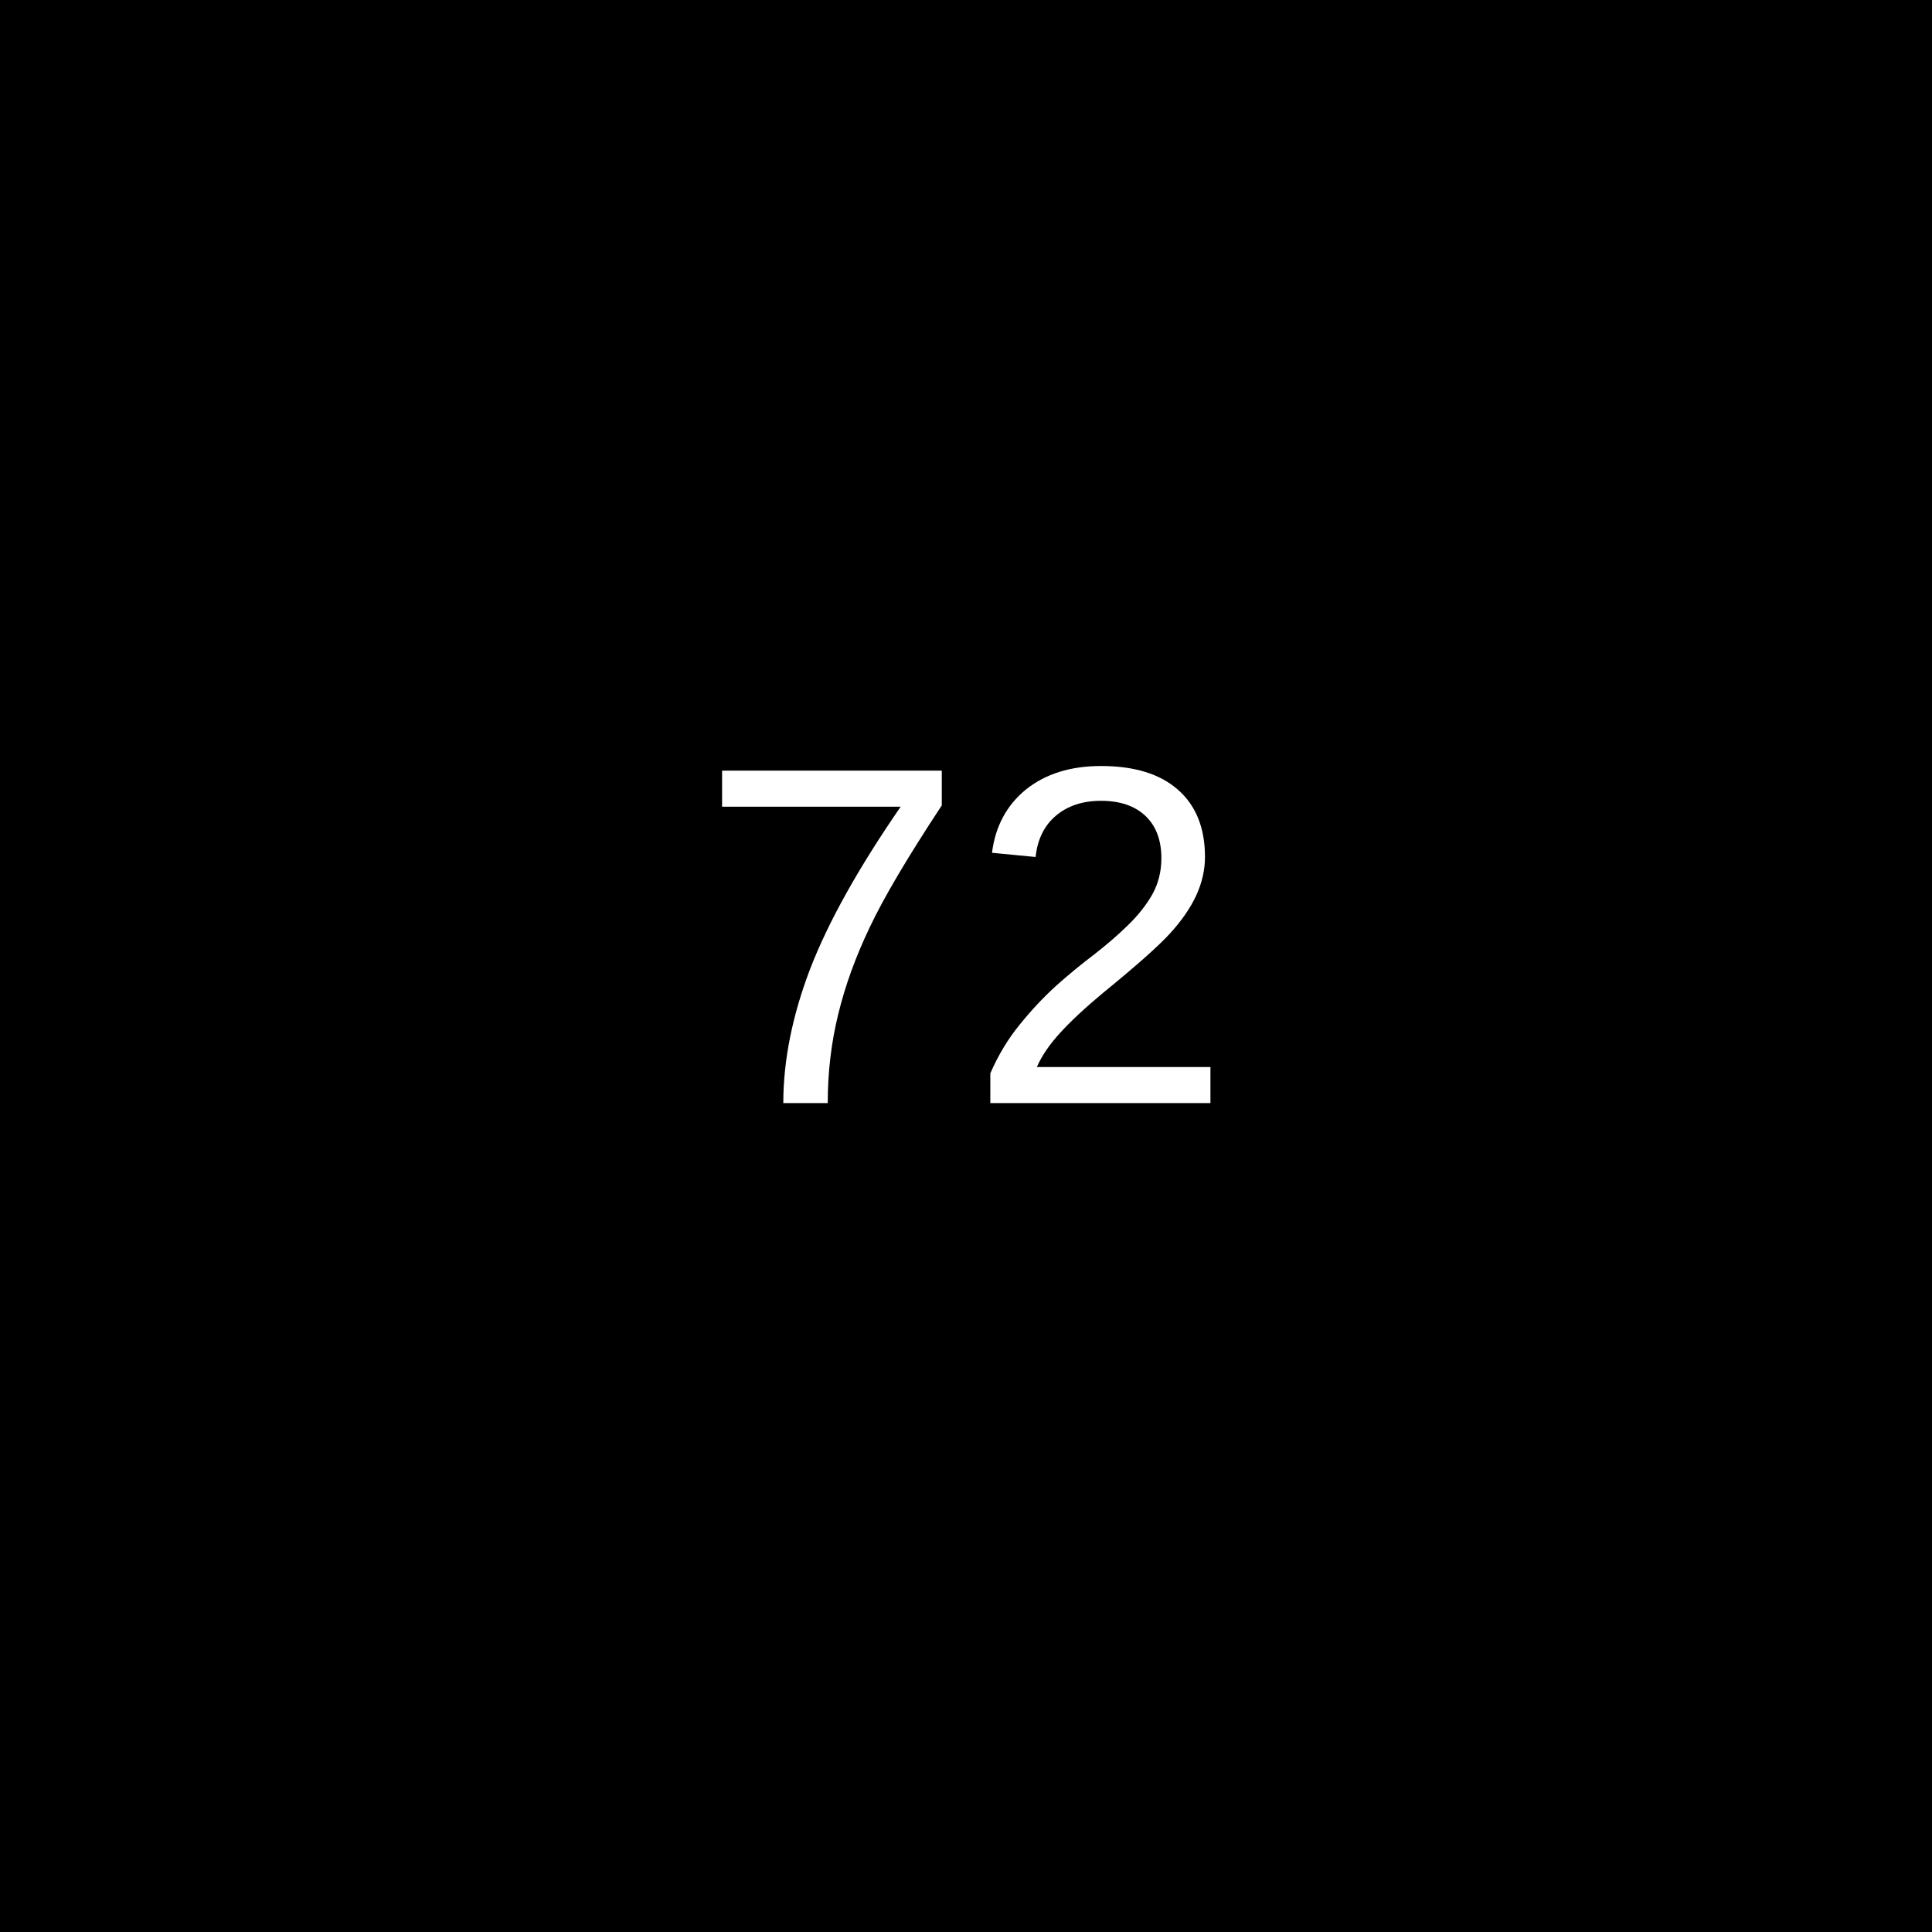
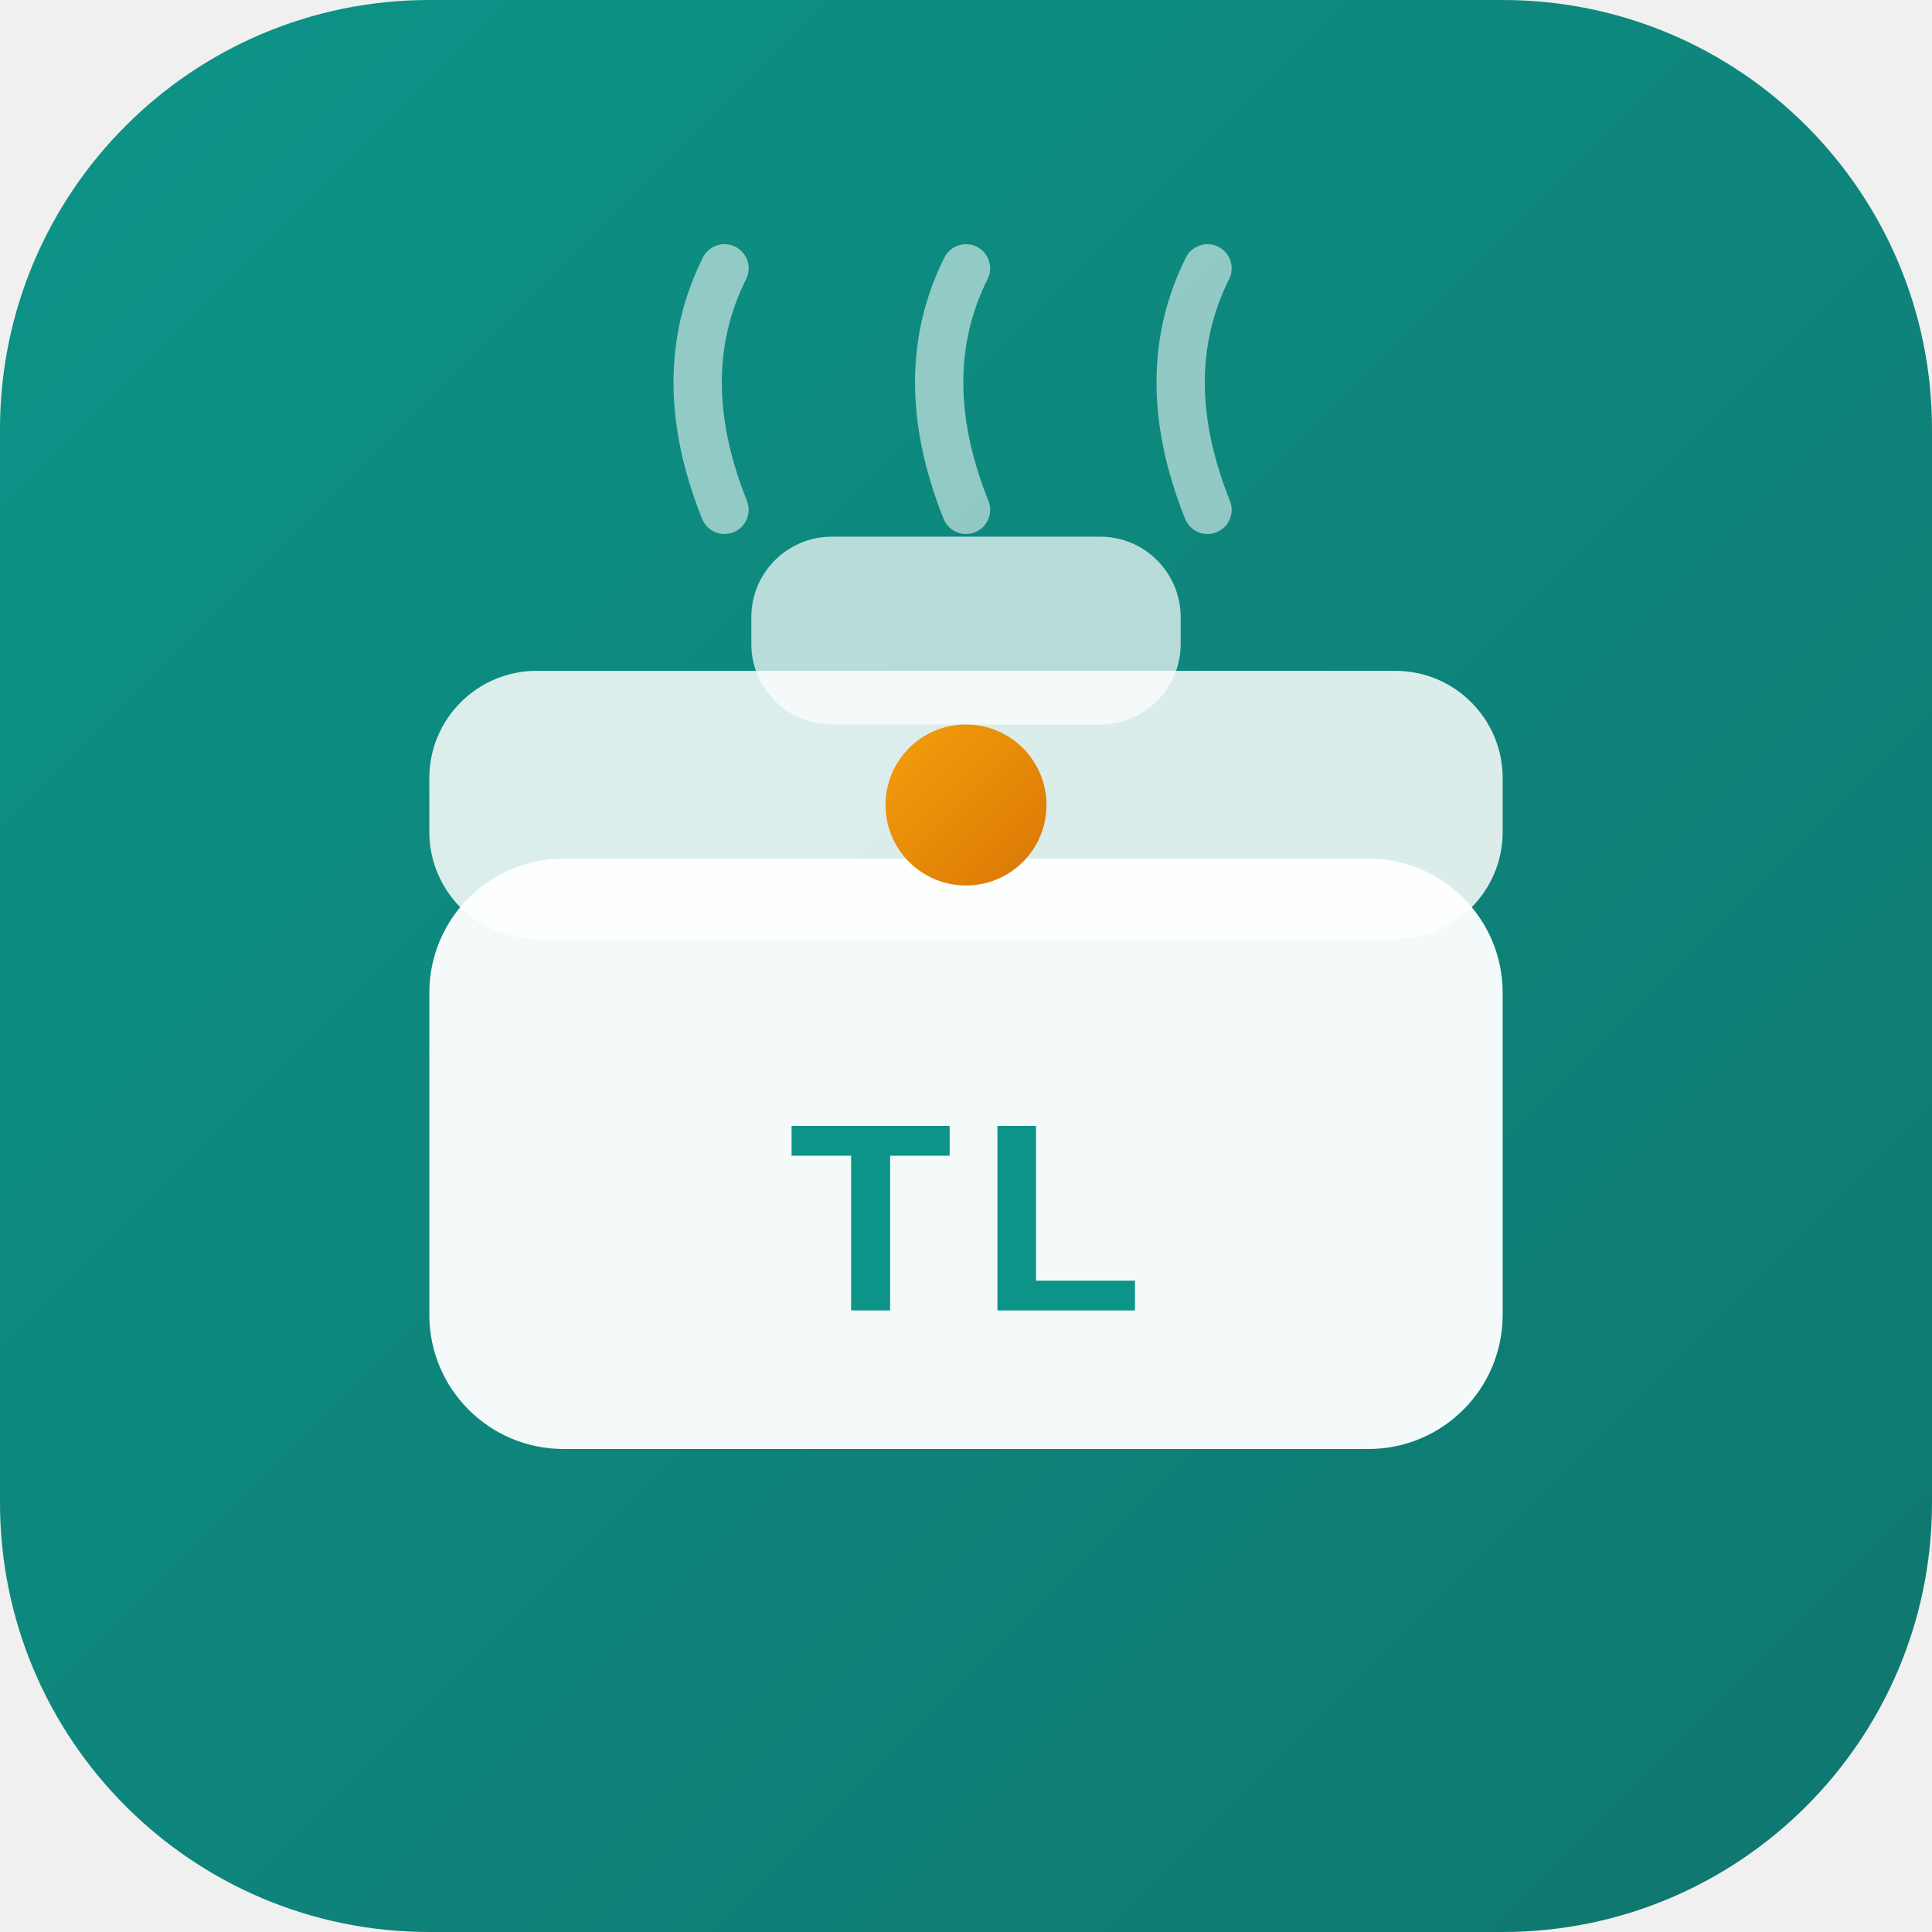
<svg xmlns="http://www.w3.org/2000/svg" width="72" height="72" viewBox="0 0 72 72">
-   <rect width="100%" height="100%" fill="#000000" />
-   <text x="50%" y="50%" font-family="Arial" font-size="18" fill="white" text-anchor="middle" dominant-baseline="middle">
-       72
-     </text>
+   <defs>
+     <linearGradient id="bg" x1="0%" y1="0%" x2="100%" y2="100%">
+       <stop offset="0%" style="stop-color:#0d9488" />
+       <stop offset="100%" style="stop-color:#0f766e" />
+     </linearGradient>
+     <linearGradient id="accent" x1="0%" y1="0%" x2="100%" y2="100%">
+       <stop offset="0%" style="stop-color:#f59e0b" />
+       <stop offset="100%" style="stop-color:#d97706" />
+     </linearGradient>
+   </defs>
+   <rect width="72" height="72" rx="16" fill="url(#bg)" />
+   <rect x="16" y="32" width="40" height="22" rx="5" fill="white" opacity="0.95" />
+   <rect x="16" y="25" width="40" height="10" rx="4" fill="white" opacity="0.85" />
+   <rect x="28" y="20" width="16" height="7" rx="3" fill="white" opacity="0.7" />
+   <path d="M27 19 Q25 14 27 10" stroke="white" stroke-width="1.8" fill="none" stroke-linecap="round" opacity="0.55" />
+   <path d="M36 19 Q34 14 36 10" stroke="white" stroke-width="1.8" fill="none" stroke-linecap="round" opacity="0.55" />
+   <path d="M45 19 Q43 14 45 10" stroke="white" stroke-width="1.8" fill="none" stroke-linecap="round" opacity="0.55" />
+   <circle cx="36" cy="30" r="3" fill="url(#accent)" />
+   <text x="36" y="46" font-family="Arial, sans-serif" font-size="10" font-weight="800" fill="#0d9488" text-anchor="middle" dominant-baseline="middle" letter-spacing="1">TL</text>
</svg>
